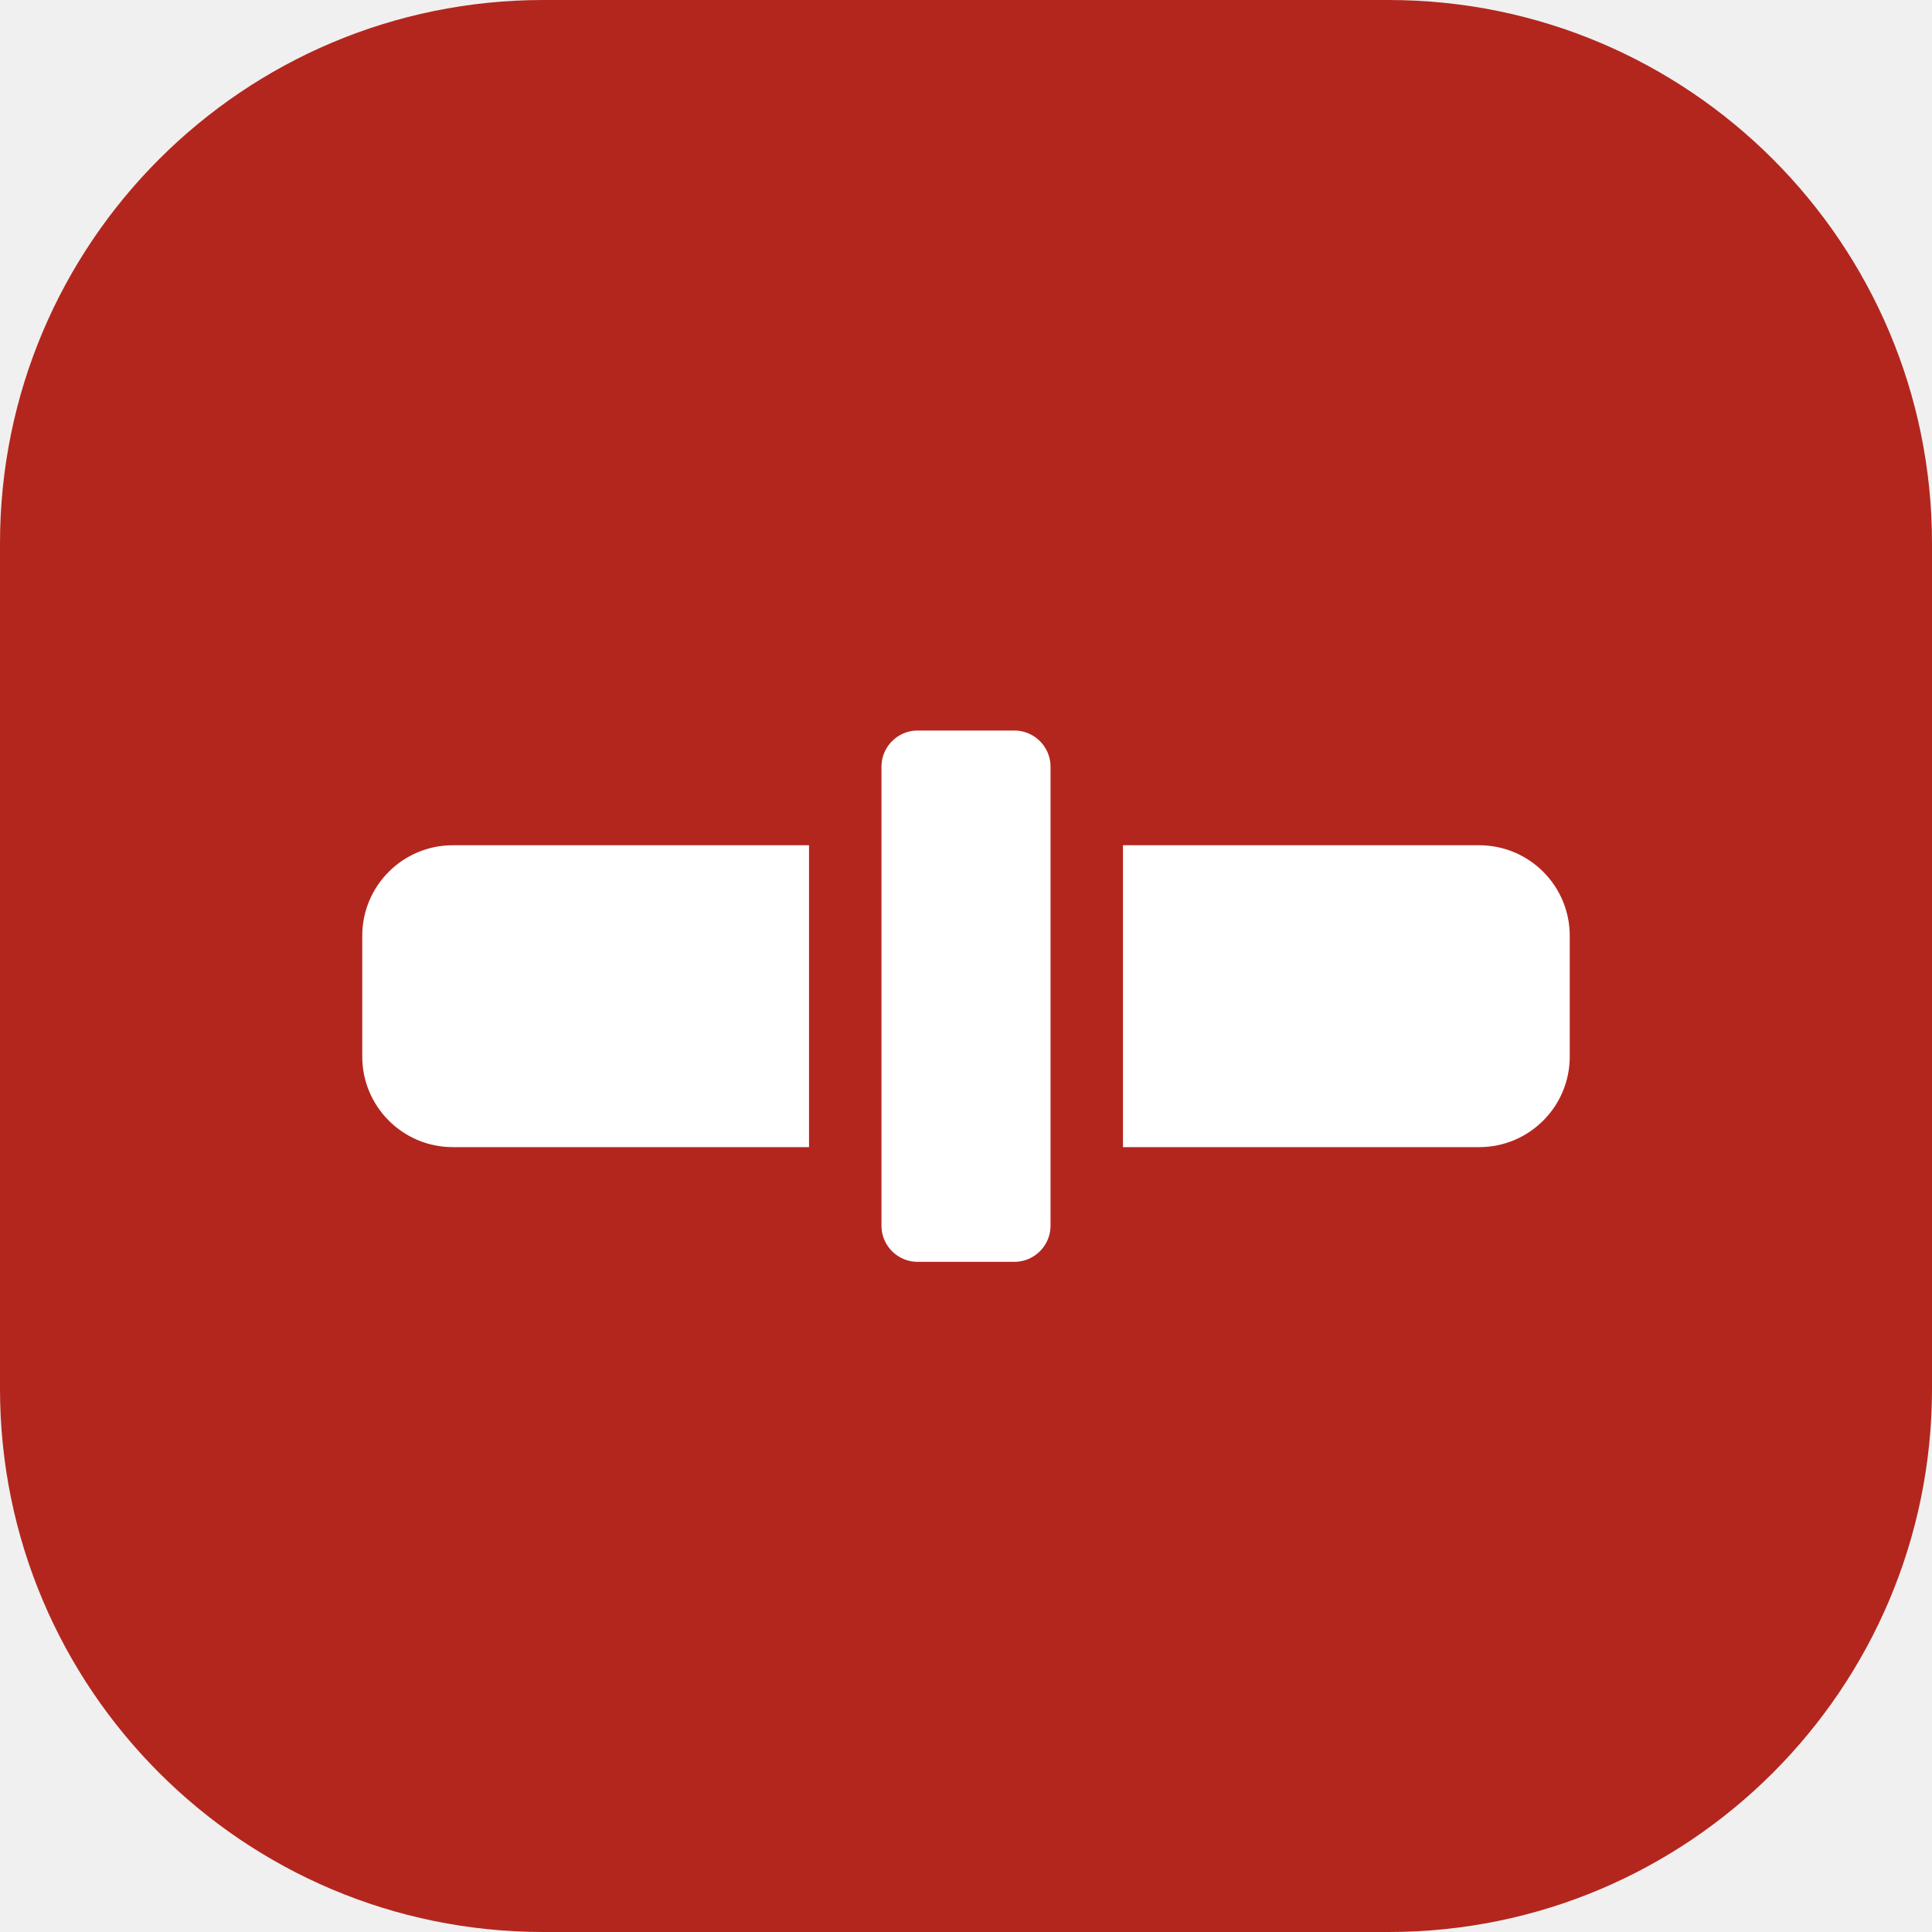
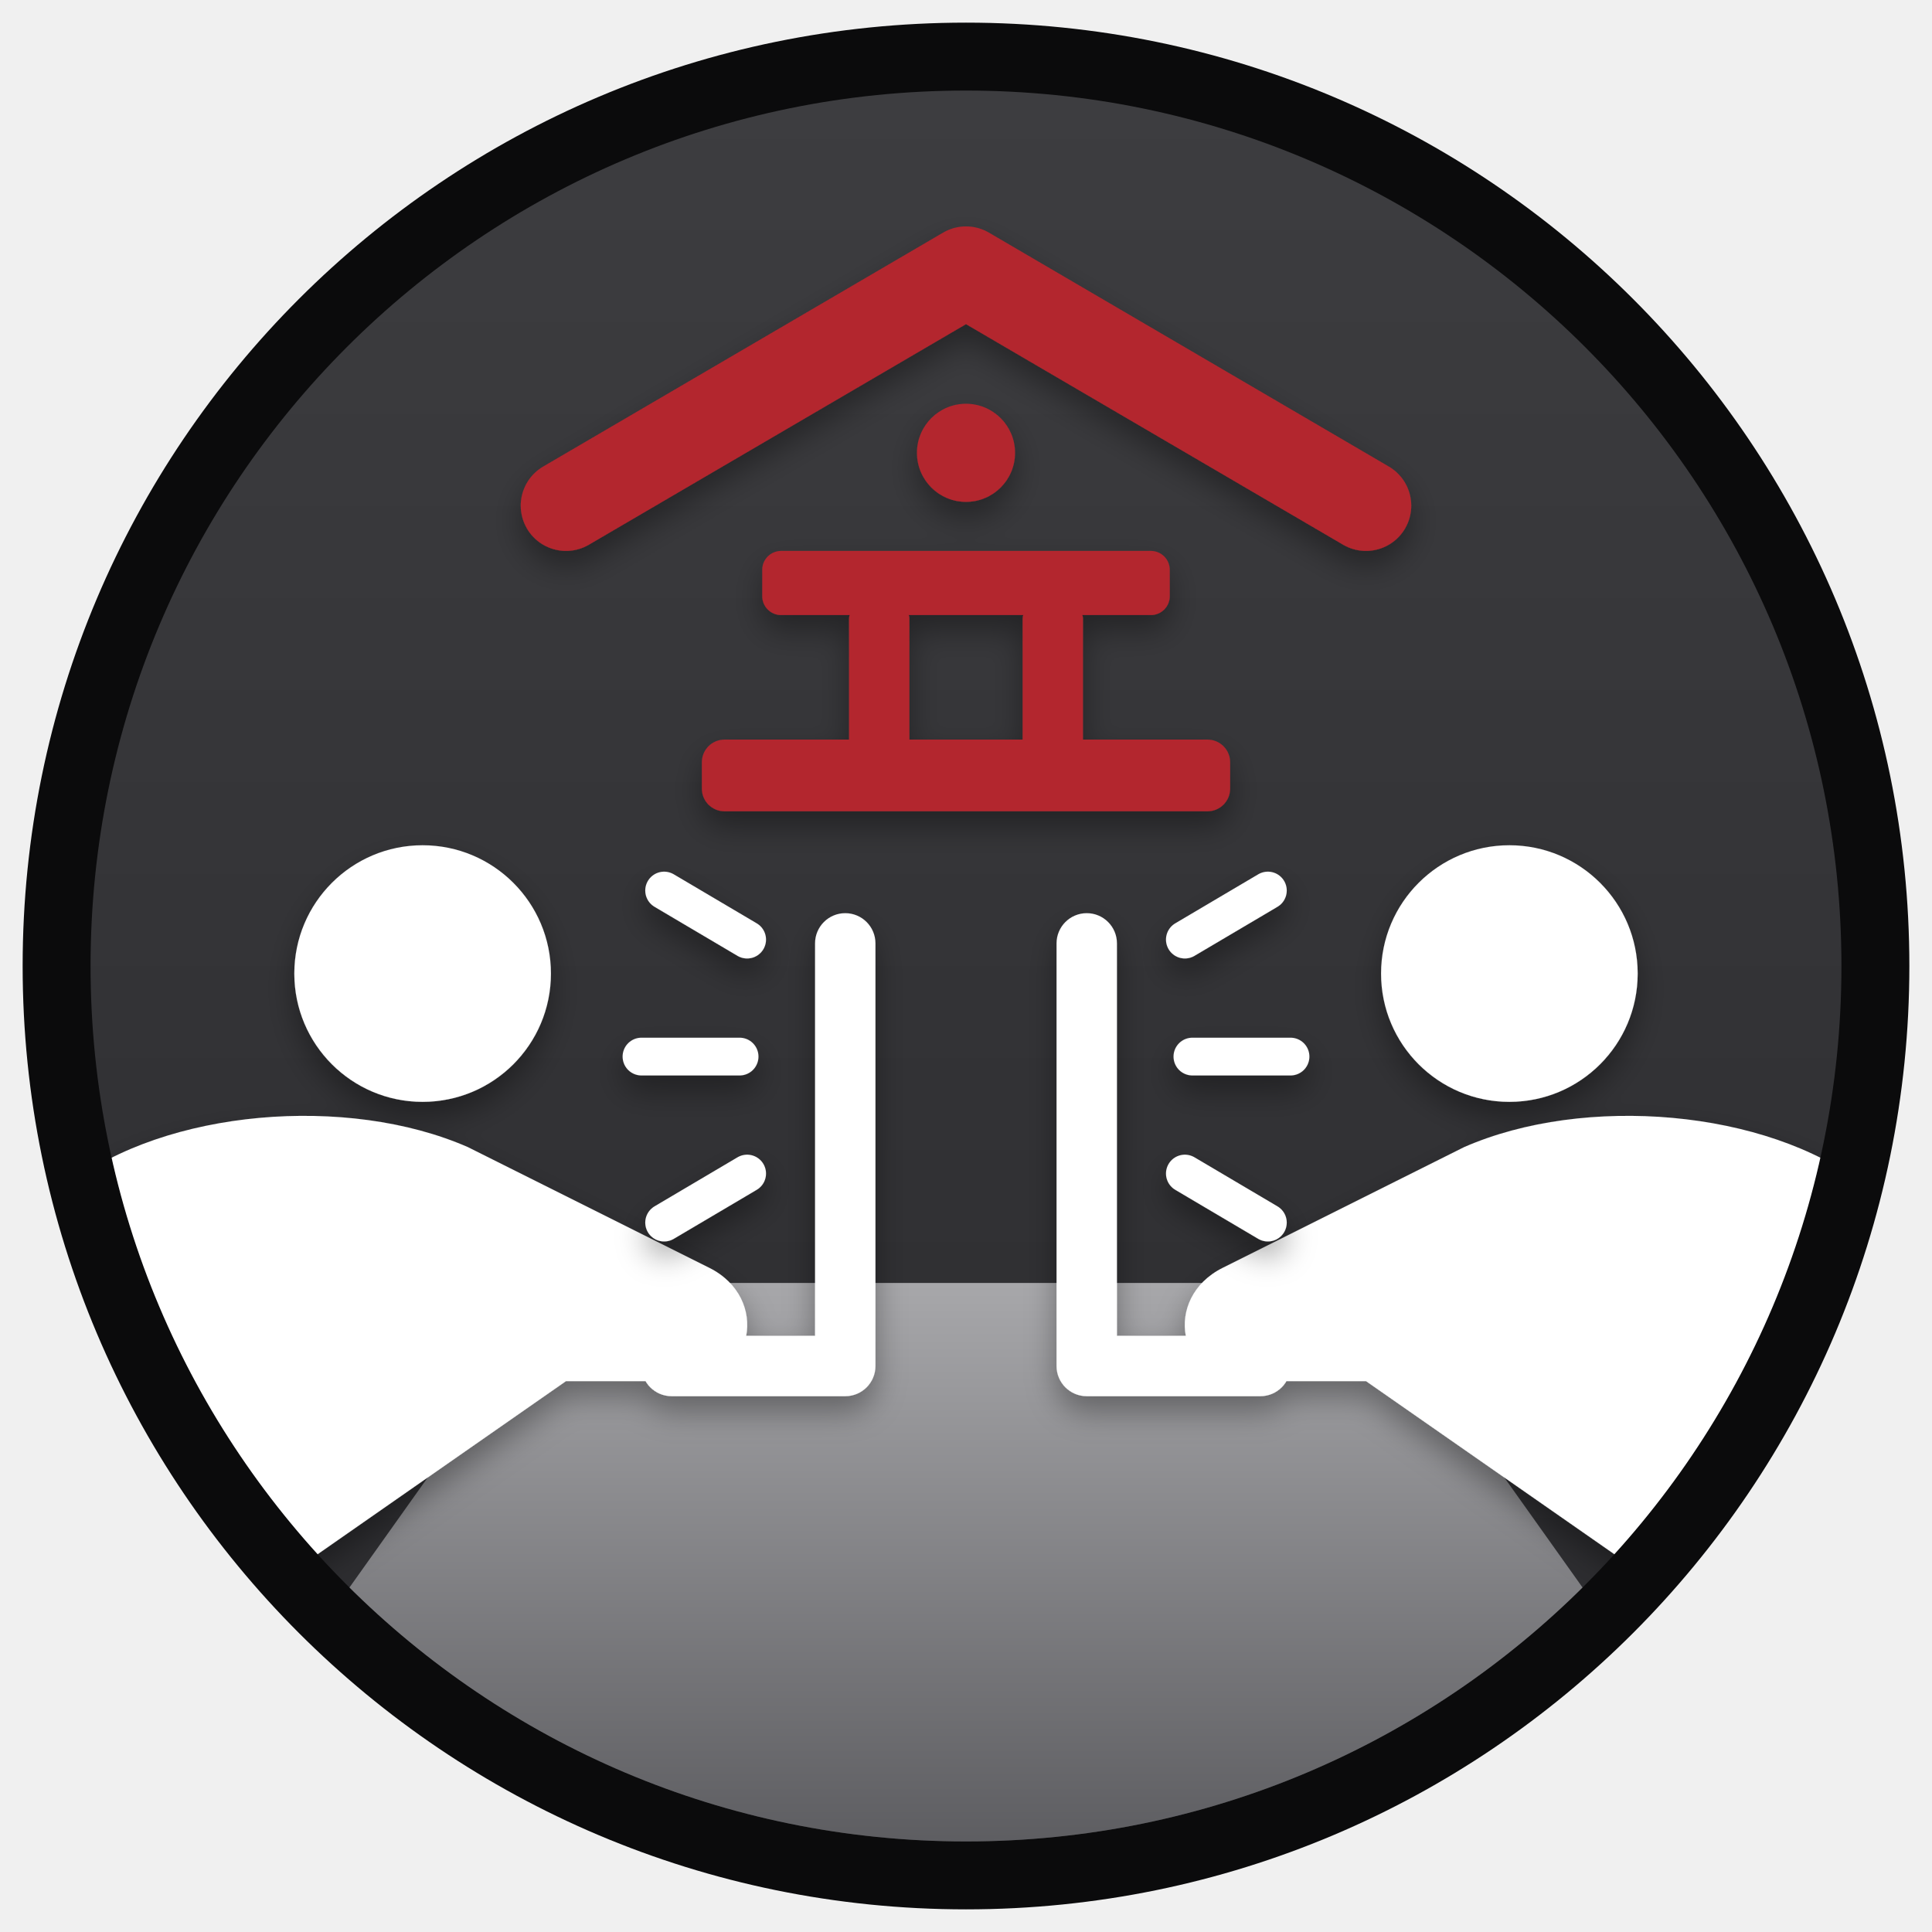
- <svg xmlns="http://www.w3.org/2000/svg" viewBox="0 0 32 32">
-   <rect width="32" height="32" rx="9" fill="#B3261E" />
-   <rect x="6" y="14" width="20" height="5" rx="1.5" fill="#fff" />
-   <rect x="14" y="11.5" width="4" height="10" rx="1.2" fill="#fff" stroke="#B3261E" stroke-width="1.2" />
+ <svg xmlns="http://www.w3.org/2000/svg" viewBox="0 0 512 512" role="img" aria-label="Ashesi Programming Club">
+   <defs>
+     <clipPath id="face">
+       <circle cx="256" cy="256" r="232" />
+     </clipPath>
+     <linearGradient id="bg" x1="0" y1="0" x2="0" y2="1">
+       <stop offset="0" stop-color="#3D3D40" />
+       <stop offset="1" stop-color="#2A2A2D" />
+     </linearGradient>
+     <linearGradient id="desk" x1="0" y1="0" x2="0" y2="1">
+       <stop offset="0" stop-color="#A7A7AA" />
+       <stop offset="1" stop-color="#4E4E52" />
+     </linearGradient>
+     <filter id="lift" x="-20%" y="-20%" width="140%" height="140%">
+       <feDropShadow dx="0" dy="4" stdDeviation="4" flood-color="#000" flood-opacity=".35" />
+     </filter>
+   </defs>
+   <circle cx="256" cy="256" r="250" fill="#0B0B0C" />
+   <circle cx="256" cy="256" r="232" fill="url(#bg)" />
+   <g clip-path="url(#face)">
+     <path d="M150 340 H362 L490 520 H22 Z" fill="url(#desk)" />
+     <g fill="#B3262E" filter="url(#lift)">
+       <path d="M150 134 L256 72 L362 134" fill="none" stroke="#B3262E" stroke-width="24" stroke-linecap="round" stroke-linejoin="round" />
+       <circle cx="256" cy="120" r="13" />
+       <rect x="202" y="146" width="108" height="17" rx="5" />
+       <rect x="225" y="161" width="16" height="40" rx="3" />
+       <rect x="271" y="161" width="16" height="40" rx="3" />
+       <rect x="186" y="196" width="140" height="19" rx="6" />
+     </g>
+     <g fill="#FFFFFF" filter="url(#lift)">
+       <circle cx="112" cy="258" r="34" />
+       <path d="M18 314 C44 294 92 290 124 304 L188 336 C204 344 200 366 182 366 L150 366 L84 412 L18 422 Z" />
+       <circle cx="400" cy="258" r="34" />
+       <path d="M494 314 C468 294 420 290 388 304 L324 336 C308 344 312 366 330 366 L362 366 L428 412 L494 422 Z" />
+       <path d="M216 250 a8 8 0 0 1 16 0 V362 a8 8 0 0 1 -8 8 H178 a8 8 0 0 1 0 -16 H216 Z" />
+       <path d="M296 250 a8 8 0 0 0 -16 0 V362 a8 8 0 0 0 8 8 H334 a8 8 0 0 0 0 -16 H296 Z" />
+     </g>
+     <g stroke="#FFFFFF" stroke-width="10" stroke-linecap="round" filter="url(#lift)">
+       <path d="M176 236 L198 249" />
+       <path d="M170 280 H196" />
+       <path d="M176 324 L198 311" />
+       <path d="M336 236 L314 249" />
+       <path d="M342 280 H316" />
+       <path d="M336 324 L314 311" />
+     </g>
+   </g>
</svg>
